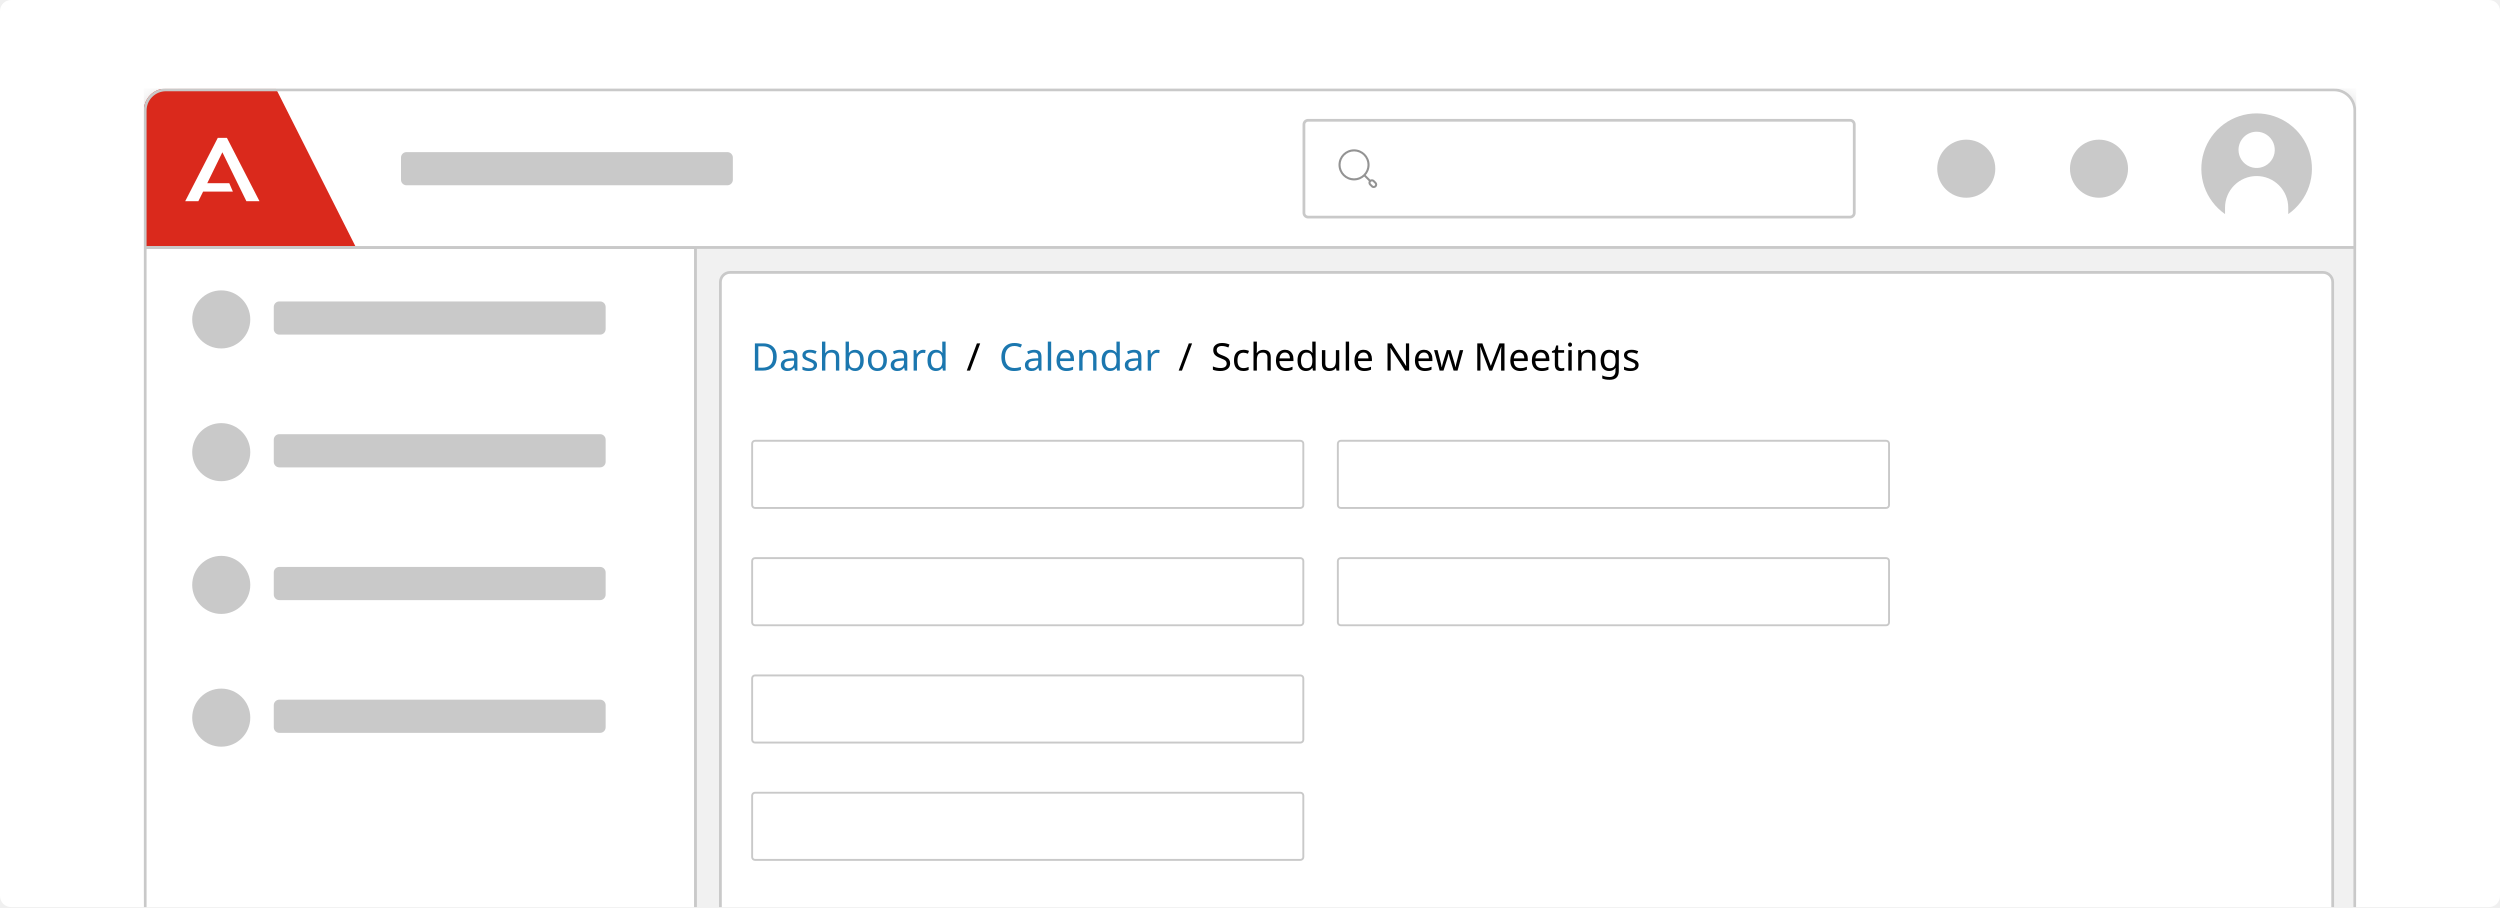
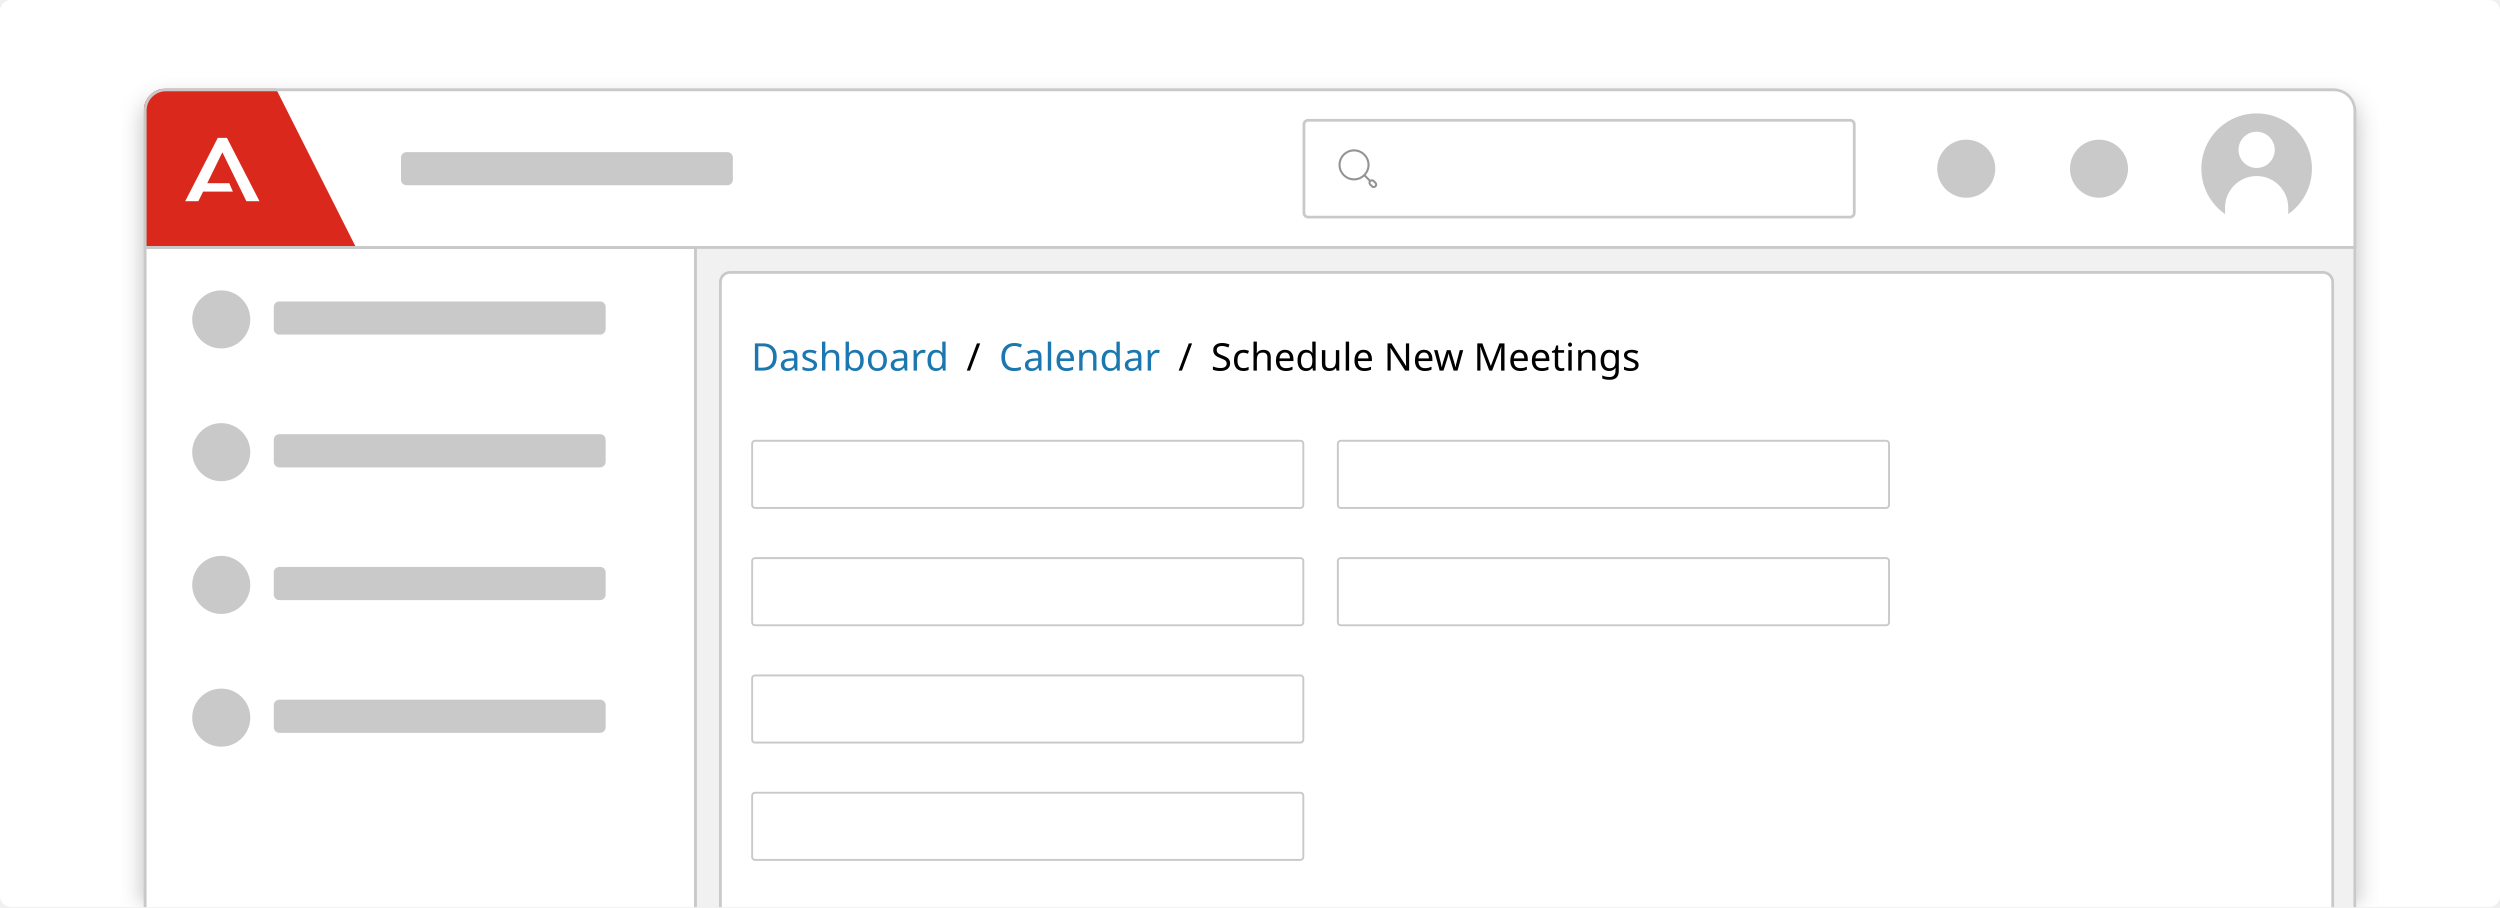
<svg xmlns="http://www.w3.org/2000/svg" width="904" height="328" viewBox="0 0 904 328" fill="none">
  <g clip-path="url(#clip0_8668_366154)">
    <rect width="904" height="328" rx="4" fill="white" />
-     <g clip-path="url(#clip1_8668_366154)" filter="url(#filter0_d_8668_366154)">
-       <g clip-path="url(#clip2_8668_366154)">
+     <g filter="url(#filter0_d_8668_366154)">
+       <g clip-path="url(#clip1_8668_366154)">
        <g filter="url(#filter1_i_8668_366154)">
          <rect width="200" height="516" transform="translate(52 90)" fill="white" />
          <rect width="200" height="48" transform="translate(52 90)" fill="white" />
          <path d="M80 126C74.201 126 69.5 121.299 69.5 115.5C69.5 109.701 74.201 105 80 105C85.799 105 90.5 109.701 90.5 115.5C90.5 121.299 85.799 126 80 126Z" fill="#C9C9C9" />
          <rect x="99" y="109" width="120" height="12" rx="2" fill="#C9C9C9" />
          <rect width="200" height="48" transform="translate(52 138)" fill="white" />
          <path d="M80 174C74.201 174 69.5 169.299 69.5 163.5C69.5 157.701 74.201 153 80 153C85.799 153 90.5 157.701 90.5 163.5C90.5 169.299 85.799 174 80 174Z" fill="#C9C9C9" />
          <rect x="99" y="157" width="120" height="12" rx="2" fill="#C9C9C9" />
          <rect width="200" height="48" transform="translate(52 186)" fill="white" />
          <path d="M80 222C74.201 222 69.5 217.299 69.5 211.5C69.5 205.701 74.201 201 80 201C85.799 201 90.5 205.701 90.5 211.5C90.5 217.299 85.799 222 80 222Z" fill="#C9C9C9" />
          <rect x="99" y="205" width="120" height="12" rx="2" fill="#C9C9C9" />
          <rect width="200" height="48" transform="translate(52 234)" fill="white" />
          <path d="M80 270C74.201 270 69.5 265.299 69.5 259.5C69.5 253.701 74.201 249 80 249C85.799 249 90.5 253.701 90.5 259.5C90.5 265.299 85.799 270 80 270Z" fill="#C9C9C9" />
          <rect x="99" y="253" width="120" height="12" rx="2" fill="#C9C9C9" />
        </g>
        <g filter="url(#filter2_i_8668_366154)">
          <rect width="800" height="58" transform="translate(52 32)" fill="white" />
          <path d="M52 32H99.76L129 90H52V32Z" fill="#DA291C" />
          <line x1="52" y1="89.5" x2="129" y2="89.5" stroke="#C9C9C9" />
          <path d="M74.938 66.254H82.911L84.21 69.28H73.444L71.723 72.764H66.965L78.754 49.845H82.05L93.839 72.764H89.098L80.41 55.062L74.938 66.254Z" fill="white" />
          <rect x="145" y="55" width="120" height="12" rx="2" fill="#C9C9C9" />
          <rect x="471.5" y="43.5" width="199" height="35" rx="1.5" fill="white" />
          <path fill-rule="evenodd" clip-rule="evenodd" d="M489.62 54.749C486.93 54.749 484.749 56.93 484.749 59.62C484.749 62.31 486.93 64.491 489.62 64.491C492.31 64.491 494.491 62.31 494.491 59.62C494.491 56.93 492.31 54.749 489.62 54.749ZM484 59.62C484 56.516 486.516 54 489.62 54C492.724 54 495.24 56.516 495.24 59.62C495.24 62.724 492.724 65.24 489.62 65.24C486.516 65.24 484 62.724 484 59.62Z" fill="#939393" />
          <path fill-rule="evenodd" clip-rule="evenodd" d="M493.302 63.301C493.448 63.155 493.685 63.155 493.831 63.301L495.68 65.15C495.826 65.296 495.826 65.533 495.68 65.68C495.533 65.826 495.296 65.826 495.15 65.68L493.302 63.831C493.155 63.685 493.155 63.448 493.302 63.301Z" fill="#939393" />
          <path fill-rule="evenodd" clip-rule="evenodd" d="M496.449 65.73C496.245 65.526 495.933 65.526 495.73 65.73C495.526 65.933 495.526 66.245 495.73 66.449L496.379 67.098C496.386 67.105 496.392 67.112 496.399 67.119C496.538 67.282 496.882 67.314 497.098 67.098C497.302 66.895 497.302 66.582 497.098 66.379L496.449 65.73ZM495.2 65.2C495.696 64.704 496.483 64.704 496.979 65.2L497.628 65.849C498.124 66.345 498.124 67.132 497.628 67.628C497.148 68.108 496.302 68.143 495.84 67.619L495.2 66.979C494.704 66.483 494.704 65.696 495.2 65.2Z" fill="#939393" />
          <rect x="471.5" y="43.5" width="199" height="35" rx="1.5" stroke="#C9C9C9" />
          <path d="M711 71.5C705.201 71.5 700.5 66.799 700.5 61C700.5 55.201 705.201 50.5 711 50.5C716.799 50.5 721.5 55.201 721.5 61C721.5 66.799 716.799 71.5 711 71.5Z" fill="#C9C9C9" />
          <path d="M759 71.5C753.201 71.5 748.5 66.799 748.5 61C748.5 55.201 753.201 50.5 759 50.5C764.799 50.5 769.5 55.201 769.5 61C769.5 66.799 764.799 71.5 759 71.5Z" fill="#C9C9C9" />
          <circle cx="816" cy="61" r="20" fill="white" />
-           <g clip-path="url(#clip3_8668_366154)">
+           <g clip-path="url(#clip2_8668_366154)">
            <path d="M804.571 77.413V75.085C804.571 72.053 805.776 69.147 807.919 67.003C810.062 64.86 812.969 63.656 816 63.656C819.031 63.656 821.938 64.86 824.081 67.003C826.224 69.147 827.429 72.053 827.429 75.085V77.413C830.923 74.98 833.549 71.495 834.926 67.466C836.303 63.437 836.357 59.073 835.082 55.011C833.807 50.948 831.269 47.399 827.837 44.879C824.405 42.359 820.258 41 816 41C811.742 41 807.595 42.359 804.163 44.879C800.731 47.399 798.193 50.948 796.918 55.011C795.643 59.073 795.697 63.437 797.074 67.466C798.451 71.495 801.077 74.98 804.571 77.413ZM816 47.627C817.297 47.627 818.565 48.012 819.643 48.732C820.721 49.453 821.562 50.477 822.058 51.675C822.554 52.873 822.684 54.192 822.431 55.464C822.178 56.736 821.554 57.904 820.637 58.821C819.72 59.738 818.551 60.363 817.279 60.616C816.007 60.869 814.689 60.739 813.491 60.242C812.293 59.746 811.268 58.906 810.548 57.827C809.827 56.749 809.443 55.481 809.443 54.184C809.447 52.447 810.139 50.781 811.368 49.552C812.596 48.323 814.262 47.631 816 47.627Z" fill="#C9C9C9" />
          </g>
        </g>
        <rect width="600" height="516" transform="translate(252 90)" fill="#F1F1F1" />
        <rect x="260.5" y="98.5" width="583" height="499" rx="3.5" fill="white" />
        <rect x="260.5" y="98.5" width="583" height="499" rx="3.5" stroke="#C9C9C9" />
      </g>
      <rect x="52.5" y="32.5" width="799" height="573" rx="7.5" stroke="#C9C9C9" />
      <path d="M280.863 128.995C280.863 130.661 280.408 131.917 279.496 132.764C278.594 133.602 277.333 134.021 275.713 134.021H272.966V124.163H276.003C276.988 124.163 277.844 124.347 278.571 124.715C279.308 125.083 279.874 125.626 280.269 126.344C280.665 127.062 280.863 127.946 280.863 128.995ZM279.551 129.036C279.551 127.72 279.225 126.758 278.571 126.151C277.927 125.534 277.011 125.226 275.824 125.226H274.208V132.957H275.548C278.217 132.957 279.551 131.65 279.551 129.036ZM285.688 126.496C286.59 126.496 287.257 126.694 287.69 127.09C288.123 127.485 288.339 128.116 288.339 128.981V134.021H287.455L287.221 132.971H287.165C286.843 133.376 286.503 133.675 286.144 133.869C285.785 134.062 285.297 134.159 284.68 134.159C284.008 134.159 283.451 133.984 283.01 133.634C282.568 133.275 282.347 132.718 282.347 131.963C282.347 131.227 282.637 130.661 283.217 130.265C283.797 129.86 284.689 129.639 285.895 129.602L287.152 129.561V129.119C287.152 128.502 287.018 128.074 286.751 127.835C286.484 127.596 286.107 127.476 285.619 127.476C285.233 127.476 284.864 127.536 284.515 127.656C284.165 127.766 283.838 127.895 283.534 128.042L283.162 127.131C283.484 126.956 283.866 126.809 284.307 126.689C284.749 126.56 285.209 126.496 285.688 126.496ZM287.138 130.403L286.047 130.445C285.127 130.481 284.487 130.629 284.128 130.886C283.778 131.144 283.603 131.508 283.603 131.977C283.603 132.391 283.728 132.695 283.976 132.888C284.234 133.082 284.561 133.178 284.956 133.178C285.573 133.178 286.089 133.008 286.503 132.667C286.926 132.318 287.138 131.784 287.138 131.066V130.403ZM295.443 131.977C295.443 132.695 295.176 133.238 294.642 133.606C294.109 133.974 293.391 134.159 292.489 134.159C291.973 134.159 291.527 134.117 291.149 134.034C290.781 133.951 290.454 133.836 290.169 133.689V132.585C290.464 132.732 290.818 132.87 291.232 132.999C291.656 133.118 292.084 133.178 292.516 133.178C293.133 133.178 293.579 133.082 293.855 132.888C294.132 132.686 294.27 132.419 294.27 132.088C294.27 131.903 294.219 131.738 294.118 131.591C294.016 131.443 293.832 131.296 293.565 131.149C293.308 131.001 292.935 130.836 292.447 130.652C291.968 130.468 291.559 130.284 291.218 130.099C290.878 129.915 290.615 129.694 290.431 129.437C290.247 129.179 290.155 128.848 290.155 128.443C290.155 127.817 290.408 127.333 290.915 126.993C291.43 126.652 292.102 126.482 292.93 126.482C293.381 126.482 293.8 126.528 294.187 126.62C294.583 126.712 294.951 126.832 295.291 126.979L294.877 127.946C294.564 127.817 294.237 127.706 293.897 127.614C293.556 127.522 293.206 127.476 292.848 127.476C292.35 127.476 291.968 127.559 291.702 127.725C291.444 127.881 291.315 128.097 291.315 128.374C291.315 128.585 291.375 128.76 291.494 128.898C291.614 129.036 291.812 129.174 292.088 129.312C292.373 129.451 292.751 129.607 293.22 129.782C293.69 129.957 294.09 130.136 294.421 130.32C294.753 130.504 295.006 130.73 295.181 130.997C295.356 131.255 295.443 131.581 295.443 131.977ZM298.446 123.527V126.606C298.446 126.975 298.423 127.32 298.377 127.642H298.46C298.699 127.264 299.022 126.979 299.427 126.786C299.841 126.593 300.287 126.496 300.766 126.496C301.659 126.496 302.331 126.712 302.782 127.145C303.242 127.568 303.472 128.254 303.472 129.202V134.021H302.271V129.285C302.271 128.097 301.719 127.504 300.614 127.504C299.786 127.504 299.215 127.738 298.902 128.208C298.598 128.668 298.446 129.331 298.446 130.196V134.021H297.231V123.527H298.446ZM306.981 123.527V126.082C306.981 126.395 306.972 126.689 306.954 126.965C306.944 127.232 306.93 127.444 306.912 127.6H306.981C307.193 127.287 307.483 127.025 307.851 126.813C308.219 126.602 308.693 126.496 309.273 126.496C310.193 126.496 310.93 126.818 311.482 127.462C312.044 128.097 312.324 129.05 312.324 130.32C312.324 131.591 312.044 132.548 311.482 133.192C310.921 133.836 310.184 134.159 309.273 134.159C308.693 134.159 308.219 134.053 307.851 133.841C307.483 133.629 307.193 133.376 306.981 133.082H306.884L306.636 134.021H305.766V123.527H306.981ZM309.066 127.504C308.274 127.504 307.727 127.729 307.423 128.18C307.128 128.631 306.981 129.331 306.981 130.279V130.334C306.981 131.245 307.128 131.945 307.423 132.433C307.727 132.911 308.284 133.151 309.094 133.151C309.756 133.151 310.249 132.907 310.571 132.419C310.902 131.931 311.068 131.227 311.068 130.307C311.068 128.438 310.401 127.504 309.066 127.504ZM320.694 130.307C320.694 131.531 320.381 132.479 319.756 133.151C319.139 133.823 318.301 134.159 317.243 134.159C316.589 134.159 316.005 134.011 315.489 133.717C314.983 133.413 314.583 132.976 314.288 132.405C313.994 131.825 313.846 131.126 313.846 130.307C313.846 129.082 314.15 128.139 314.758 127.476C315.374 126.813 316.216 126.482 317.284 126.482C317.947 126.482 318.536 126.634 319.051 126.938C319.567 127.232 319.967 127.665 320.253 128.236C320.547 128.797 320.694 129.487 320.694 130.307ZM315.103 130.307C315.103 131.181 315.273 131.876 315.614 132.391C315.963 132.898 316.516 133.151 317.27 133.151C318.016 133.151 318.564 132.898 318.913 132.391C319.263 131.876 319.438 131.181 319.438 130.307C319.438 129.432 319.263 128.746 318.913 128.249C318.564 127.752 318.011 127.504 317.257 127.504C316.502 127.504 315.954 127.752 315.614 128.249C315.273 128.746 315.103 129.432 315.103 130.307ZM325.423 126.496C326.325 126.496 326.992 126.694 327.425 127.09C327.857 127.485 328.074 128.116 328.074 128.981V134.021H327.19L326.955 132.971H326.9C326.578 133.376 326.237 133.675 325.878 133.869C325.519 134.062 325.032 134.159 324.415 134.159C323.743 134.159 323.186 133.984 322.744 133.634C322.302 133.275 322.082 132.718 322.082 131.963C322.082 131.227 322.371 130.661 322.951 130.265C323.531 129.86 324.424 129.639 325.63 129.602L326.886 129.561V129.119C326.886 128.502 326.753 128.074 326.486 127.835C326.219 127.596 325.842 127.476 325.354 127.476C324.967 127.476 324.599 127.536 324.249 127.656C323.899 127.766 323.573 127.895 323.269 128.042L322.896 127.131C323.218 126.956 323.6 126.809 324.042 126.689C324.484 126.56 324.944 126.496 325.423 126.496ZM326.872 130.403L325.782 130.445C324.861 130.481 324.222 130.629 323.863 130.886C323.513 131.144 323.338 131.508 323.338 131.977C323.338 132.391 323.462 132.695 323.711 132.888C323.968 133.082 324.295 133.178 324.691 133.178C325.308 133.178 325.823 133.008 326.237 132.667C326.661 132.318 326.872 131.784 326.872 131.066V130.403ZM333.811 126.482C333.949 126.482 334.096 126.491 334.253 126.51C334.409 126.519 334.552 126.537 334.681 126.565L334.529 127.683C334.409 127.656 334.276 127.633 334.128 127.614C333.981 127.596 333.848 127.587 333.728 127.587C333.351 127.587 332.996 127.692 332.665 127.904C332.334 128.107 332.067 128.397 331.864 128.774C331.671 129.142 331.574 129.575 331.574 130.072V134.021H330.359V126.62H331.353L331.491 127.973H331.547C331.777 127.568 332.08 127.218 332.458 126.924C332.844 126.629 333.295 126.482 333.811 126.482ZM338.416 134.159C337.496 134.159 336.759 133.841 336.207 133.206C335.655 132.562 335.379 131.604 335.379 130.334C335.379 129.064 335.655 128.107 336.207 127.462C336.769 126.809 337.51 126.482 338.43 126.482C339.001 126.482 339.466 126.588 339.824 126.8C340.193 127.011 340.492 127.269 340.722 127.573H340.805C340.786 127.453 340.768 127.278 340.75 127.048C340.731 126.809 340.722 126.62 340.722 126.482V123.527H341.937V134.021H340.957L340.777 133.026H340.722C340.501 133.339 340.206 133.606 339.838 133.827C339.47 134.048 338.996 134.159 338.416 134.159ZM338.609 133.151C339.392 133.151 339.94 132.939 340.252 132.516C340.575 132.083 340.736 131.434 340.736 130.569V130.348C340.736 129.427 340.584 128.723 340.28 128.236C339.976 127.738 339.415 127.49 338.596 127.49C337.942 127.49 337.45 127.752 337.118 128.277C336.796 128.792 336.635 129.487 336.635 130.362C336.635 131.245 336.796 131.931 337.118 132.419C337.45 132.907 337.947 133.151 338.609 133.151Z" fill="#1B77AF" />
      <path d="M354.438 124.163L350.765 134.021H349.578L353.251 124.163H354.438Z" fill="black" />
      <path d="M366.817 125.115C365.759 125.115 364.926 125.47 364.318 126.178C363.711 126.887 363.407 127.858 363.407 129.092C363.407 130.316 363.688 131.287 364.249 132.005C364.82 132.713 365.671 133.068 366.803 133.068C367.227 133.068 367.632 133.031 368.018 132.957C368.405 132.884 368.787 132.792 369.164 132.681V133.758C368.796 133.896 368.414 133.997 368.018 134.062C367.632 134.126 367.167 134.159 366.624 134.159C365.62 134.159 364.783 133.951 364.111 133.537C363.439 133.123 362.933 132.534 362.592 131.77C362.261 131.006 362.095 130.109 362.095 129.078C362.095 128.084 362.275 127.209 362.634 126.454C363.002 125.69 363.54 125.097 364.249 124.673C364.958 124.241 365.818 124.024 366.831 124.024C367.871 124.024 368.778 124.218 369.551 124.604L369.054 125.654C368.75 125.516 368.409 125.391 368.032 125.281C367.664 125.17 367.259 125.115 366.817 125.115ZM373.953 126.496C374.855 126.496 375.522 126.694 375.955 127.09C376.387 127.485 376.604 128.116 376.604 128.981V134.021H375.72L375.485 132.971H375.43C375.108 133.376 374.767 133.675 374.408 133.869C374.049 134.062 373.562 134.159 372.945 134.159C372.273 134.159 371.716 133.984 371.274 133.634C370.832 133.275 370.612 132.718 370.612 131.963C370.612 131.227 370.902 130.661 371.481 130.265C372.061 129.86 372.954 129.639 374.16 129.602L375.416 129.561V129.119C375.416 128.502 375.283 128.074 375.016 127.835C374.749 127.596 374.372 127.476 373.884 127.476C373.497 127.476 373.129 127.536 372.779 127.656C372.429 127.766 372.103 127.895 371.799 128.042L371.426 127.131C371.748 126.956 372.13 126.809 372.572 126.689C373.014 126.56 373.474 126.496 373.953 126.496ZM375.402 130.403L374.312 130.445C373.391 130.481 372.752 130.629 372.393 130.886C372.043 131.144 371.868 131.508 371.868 131.977C371.868 132.391 371.992 132.695 372.241 132.888C372.498 133.082 372.825 133.178 373.221 133.178C373.838 133.178 374.353 133.008 374.767 132.667C375.191 132.318 375.402 131.784 375.402 131.066V130.403ZM380.104 134.021H378.889V123.527H380.104V134.021ZM385.307 126.482C385.933 126.482 386.476 126.62 386.936 126.896C387.396 127.172 387.746 127.564 387.985 128.07C388.234 128.567 388.358 129.151 388.358 129.823V130.555H383.291C383.309 131.393 383.521 132.032 383.926 132.474C384.34 132.907 384.916 133.123 385.652 133.123C386.121 133.123 386.536 133.082 386.895 132.999C387.263 132.907 387.64 132.778 388.027 132.612V133.675C387.649 133.841 387.277 133.961 386.908 134.034C386.54 134.117 386.103 134.159 385.597 134.159C384.888 134.159 384.267 134.016 383.733 133.731C383.199 133.445 382.78 133.022 382.476 132.46C382.182 131.899 382.035 131.204 382.035 130.376C382.035 129.566 382.168 128.871 382.435 128.291C382.711 127.711 383.093 127.264 383.581 126.951C384.078 126.639 384.653 126.482 385.307 126.482ZM385.293 127.476C384.713 127.476 384.253 127.665 383.912 128.042C383.581 128.41 383.383 128.926 383.319 129.589H387.088C387.079 128.963 386.931 128.456 386.646 128.07C386.361 127.674 385.91 127.476 385.293 127.476ZM393.804 126.482C394.688 126.482 395.355 126.698 395.806 127.131C396.257 127.564 396.483 128.254 396.483 129.202V134.021H395.282V129.285C395.282 128.097 394.729 127.504 393.625 127.504C392.806 127.504 392.239 127.734 391.926 128.194C391.614 128.654 391.457 129.317 391.457 130.182V134.021H390.242V126.62H391.222L391.402 127.628H391.471C391.71 127.241 392.042 126.956 392.465 126.772C392.888 126.579 393.335 126.482 393.804 126.482ZM401.4 134.159C400.48 134.159 399.743 133.841 399.191 133.206C398.639 132.562 398.363 131.604 398.363 130.334C398.363 129.064 398.639 128.107 399.191 127.462C399.753 126.809 400.493 126.482 401.414 126.482C401.985 126.482 402.449 126.588 402.808 126.8C403.177 127.011 403.476 127.269 403.706 127.573H403.789C403.77 127.453 403.752 127.278 403.733 127.048C403.715 126.809 403.706 126.62 403.706 126.482V123.527H404.921V134.021H403.941L403.761 133.026H403.706C403.485 133.339 403.19 133.606 402.822 133.827C402.454 134.048 401.98 134.159 401.4 134.159ZM401.593 133.151C402.376 133.151 402.923 132.939 403.236 132.516C403.559 132.083 403.72 131.434 403.72 130.569V130.348C403.72 129.427 403.568 128.723 403.264 128.236C402.96 127.738 402.399 127.49 401.58 127.49C400.926 127.49 400.434 127.752 400.102 128.277C399.78 128.792 399.619 129.487 399.619 130.362C399.619 131.245 399.78 131.931 400.102 132.419C400.434 132.907 400.931 133.151 401.593 133.151ZM410.074 126.496C410.976 126.496 411.643 126.694 412.076 127.09C412.509 127.485 412.725 128.116 412.725 128.981V134.021H411.841L411.606 132.971H411.551C411.229 133.376 410.889 133.675 410.53 133.869C410.171 134.062 409.683 134.159 409.066 134.159C408.394 134.159 407.837 133.984 407.395 133.634C406.954 133.275 406.733 132.718 406.733 131.963C406.733 131.227 407.023 130.661 407.603 130.265C408.182 129.86 409.075 129.639 410.281 129.602L411.537 129.561V129.119C411.537 128.502 411.404 128.074 411.137 127.835C410.87 127.596 410.493 127.476 410.005 127.476C409.618 127.476 409.25 127.536 408.9 127.656C408.551 127.766 408.224 127.895 407.92 128.042L407.547 127.131C407.869 126.956 408.251 126.809 408.693 126.689C409.135 126.56 409.595 126.496 410.074 126.496ZM411.524 130.403L410.433 130.445C409.512 130.481 408.873 130.629 408.514 130.886C408.164 131.144 407.989 131.508 407.989 131.977C407.989 132.391 408.113 132.695 408.362 132.888C408.62 133.082 408.946 133.178 409.342 133.178C409.959 133.178 410.474 133.008 410.889 132.667C411.312 132.318 411.524 131.784 411.524 131.066V130.403ZM418.462 126.482C418.6 126.482 418.747 126.491 418.904 126.51C419.06 126.519 419.203 126.537 419.332 126.565L419.18 127.683C419.06 127.656 418.927 127.633 418.78 127.614C418.632 127.596 418.499 127.587 418.379 127.587C418.002 127.587 417.648 127.692 417.316 127.904C416.985 128.107 416.718 128.397 416.515 128.774C416.322 129.142 416.225 129.575 416.225 130.072V134.021H415.01V126.62H416.005L416.143 127.973H416.198C416.428 127.568 416.732 127.218 417.109 126.924C417.496 126.629 417.947 126.482 418.462 126.482Z" fill="#1B77AF" />
      <path d="M431.064 124.163L427.392 134.021H426.204L429.877 124.163H431.064Z" fill="black" />
      <path d="M444.811 131.383C444.811 132.258 444.493 132.939 443.858 133.427C443.223 133.915 442.367 134.159 441.29 134.159C440.738 134.159 440.227 134.117 439.758 134.034C439.288 133.951 438.897 133.836 438.584 133.689V132.502C438.915 132.649 439.325 132.783 439.813 132.902C440.31 133.022 440.821 133.082 441.345 133.082C442.073 133.082 442.625 132.939 443.002 132.654C443.38 132.368 443.568 131.982 443.568 131.494C443.568 131.172 443.499 130.9 443.361 130.679C443.223 130.458 442.984 130.256 442.643 130.072C442.303 129.888 441.838 129.685 441.249 129.464C440.402 129.161 439.767 128.788 439.343 128.346C438.92 127.904 438.708 127.301 438.708 126.537C438.708 126.022 438.842 125.575 439.109 125.198C439.376 124.821 439.744 124.531 440.213 124.328C440.683 124.126 441.23 124.024 441.856 124.024C442.39 124.024 442.882 124.075 443.334 124.176C443.785 124.278 444.199 124.411 444.576 124.577L444.19 125.64C443.849 125.493 443.476 125.368 443.071 125.267C442.666 125.166 442.252 125.115 441.829 125.115C441.212 125.115 440.747 125.249 440.434 125.516C440.121 125.773 439.965 126.118 439.965 126.551C439.965 126.882 440.034 127.159 440.172 127.38C440.31 127.6 440.535 127.803 440.848 127.987C441.161 128.162 441.585 128.346 442.119 128.539C442.698 128.751 443.186 128.981 443.582 129.23C443.987 129.469 444.291 129.759 444.493 130.099C444.705 130.44 444.811 130.868 444.811 131.383ZM449.599 134.159C448.937 134.159 448.352 134.025 447.846 133.758C447.34 133.491 446.939 133.077 446.645 132.516C446.359 131.954 446.217 131.236 446.217 130.362C446.217 129.451 446.364 128.71 446.659 128.139C446.962 127.568 447.376 127.149 447.901 126.882C448.426 126.616 449.019 126.482 449.682 126.482C450.05 126.482 450.409 126.523 450.759 126.606C451.118 126.68 451.408 126.772 451.629 126.882L451.256 127.89C451.035 127.808 450.778 127.729 450.483 127.656C450.188 127.582 449.912 127.545 449.655 127.545C448.2 127.545 447.473 128.479 447.473 130.348C447.473 131.241 447.648 131.926 447.998 132.405C448.357 132.875 448.886 133.109 449.586 133.109C449.981 133.109 450.336 133.068 450.649 132.985C450.962 132.902 451.247 132.801 451.505 132.681V133.758C451.256 133.887 450.98 133.984 450.676 134.048C450.382 134.122 450.023 134.159 449.599 134.159ZM454.48 123.527V126.606C454.48 126.975 454.457 127.32 454.411 127.642H454.493C454.733 127.264 455.055 126.979 455.46 126.786C455.874 126.593 456.32 126.496 456.799 126.496C457.692 126.496 458.364 126.712 458.815 127.145C459.275 127.568 459.505 128.254 459.505 129.202V134.021H458.304V129.285C458.304 128.097 457.752 127.504 456.647 127.504C455.819 127.504 455.248 127.738 454.935 128.208C454.631 128.668 454.48 129.331 454.48 130.196V134.021H453.265V123.527H454.48ZM464.657 126.482C465.283 126.482 465.826 126.62 466.287 126.896C466.747 127.172 467.097 127.564 467.336 128.07C467.584 128.567 467.709 129.151 467.709 129.823V130.555H462.642C462.66 131.393 462.872 132.032 463.277 132.474C463.691 132.907 464.266 133.123 465.003 133.123C465.472 133.123 465.886 133.082 466.245 132.999C466.613 132.907 466.991 132.778 467.377 132.612V133.675C467 133.841 466.627 133.961 466.259 134.034C465.891 134.117 465.454 134.159 464.947 134.159C464.239 134.159 463.617 134.016 463.083 133.731C462.55 133.445 462.131 133.022 461.827 132.46C461.532 131.899 461.385 131.204 461.385 130.376C461.385 129.566 461.519 128.871 461.786 128.291C462.062 127.711 462.444 127.264 462.932 126.951C463.429 126.639 464.004 126.482 464.657 126.482ZM464.644 127.476C464.064 127.476 463.603 127.665 463.263 128.042C462.932 128.41 462.734 128.926 462.669 129.589H466.438C466.429 128.963 466.282 128.456 465.997 128.07C465.711 127.674 465.26 127.476 464.644 127.476ZM472.216 134.159C471.295 134.159 470.559 133.841 470.007 133.206C469.455 132.562 469.178 131.604 469.178 130.334C469.178 129.064 469.455 128.107 470.007 127.462C470.568 126.809 471.309 126.482 472.23 126.482C472.8 126.482 473.265 126.588 473.624 126.8C473.992 127.011 474.291 127.269 474.522 127.573H474.604C474.586 127.453 474.568 127.278 474.549 127.048C474.531 126.809 474.522 126.62 474.522 126.482V123.527H475.737V134.021H474.756L474.577 133.026H474.522C474.301 133.339 474.006 133.606 473.638 133.827C473.27 134.048 472.796 134.159 472.216 134.159ZM472.409 133.151C473.192 133.151 473.739 132.939 474.052 132.516C474.374 132.083 474.535 131.434 474.535 130.569V130.348C474.535 129.427 474.384 128.723 474.08 128.236C473.776 127.738 473.215 127.49 472.395 127.49C471.742 127.49 471.249 127.752 470.918 128.277C470.596 128.792 470.435 129.487 470.435 130.362C470.435 131.245 470.596 131.931 470.918 132.419C471.249 132.907 471.746 133.151 472.409 133.151ZM484.272 126.62V134.021H483.278L483.099 133.04H483.044C482.804 133.427 482.473 133.712 482.049 133.896C481.626 134.071 481.175 134.159 480.696 134.159C479.804 134.159 479.132 133.947 478.681 133.523C478.23 133.091 478.004 132.405 478.004 131.466V126.62H479.233V131.383C479.233 132.562 479.781 133.151 480.876 133.151C481.695 133.151 482.261 132.921 482.574 132.46C482.896 132 483.057 131.337 483.057 130.472V126.62H484.272ZM487.837 134.021H486.622V123.527H487.837V134.021ZM493.039 126.482C493.665 126.482 494.208 126.62 494.668 126.896C495.129 127.172 495.478 127.564 495.718 128.07C495.966 128.567 496.091 129.151 496.091 129.823V130.555H491.023C491.042 131.393 491.254 132.032 491.659 132.474C492.073 132.907 492.648 133.123 493.384 133.123C493.854 133.123 494.268 133.082 494.627 132.999C494.995 132.907 495.373 132.778 495.759 132.612V133.675C495.382 133.841 495.009 133.961 494.641 134.034C494.273 134.117 493.835 134.159 493.329 134.159C492.62 134.159 491.999 134.016 491.465 133.731C490.931 133.445 490.513 133.022 490.209 132.46C489.914 131.899 489.767 131.204 489.767 130.376C489.767 129.566 489.901 128.871 490.167 128.291C490.444 127.711 490.826 127.264 491.313 126.951C491.81 126.639 492.386 126.482 493.039 126.482ZM493.025 127.476C492.446 127.476 491.985 127.665 491.645 128.042C491.313 128.41 491.116 128.926 491.051 129.589H494.82C494.811 128.963 494.664 128.456 494.378 128.07C494.093 127.674 493.642 127.476 493.025 127.476ZM509.541 134.021H508.092L502.817 125.833H502.762C502.781 126.155 502.804 126.556 502.831 127.034C502.859 127.513 502.873 128.005 502.873 128.512V134.021H501.727V124.163H503.163L508.423 132.322H508.478C508.469 132.175 508.455 131.954 508.437 131.66C508.427 131.365 508.414 131.047 508.395 130.707C508.386 130.357 508.381 130.03 508.381 129.727V124.163H509.541V134.021ZM514.909 126.482C515.535 126.482 516.078 126.62 516.538 126.896C516.998 127.172 517.348 127.564 517.587 128.07C517.836 128.567 517.96 129.151 517.96 129.823V130.555H512.893C512.911 131.393 513.123 132.032 513.528 132.474C513.942 132.907 514.518 133.123 515.254 133.123C515.723 133.123 516.138 133.082 516.497 132.999C516.865 132.907 517.242 132.778 517.629 132.612V133.675C517.251 133.841 516.879 133.961 516.51 134.034C516.142 134.117 515.705 134.159 515.199 134.159C514.49 134.159 513.869 134.016 513.335 133.731C512.801 133.445 512.382 133.022 512.078 132.46C511.784 131.899 511.637 131.204 511.637 130.376C511.637 129.566 511.77 128.871 512.037 128.291C512.313 127.711 512.695 127.264 513.183 126.951C513.68 126.639 514.255 126.482 514.909 126.482ZM514.895 127.476C514.315 127.476 513.855 127.665 513.514 128.042C513.183 128.41 512.985 128.926 512.921 129.589H516.69C516.681 128.963 516.533 128.456 516.248 128.07C515.963 127.674 515.512 127.476 514.895 127.476ZM525.622 134.007L524.351 129.837C524.232 129.46 524.126 129.092 524.034 128.733C523.942 128.374 523.877 128.088 523.841 127.877H523.785C523.749 128.088 523.689 128.374 523.606 128.733C523.523 129.092 523.417 129.464 523.288 129.851L521.963 134.007H520.582L518.553 126.606H519.809L520.831 130.555C520.932 130.951 521.029 131.351 521.121 131.756C521.213 132.161 521.277 132.497 521.314 132.764H521.369C521.397 132.608 521.438 132.414 521.493 132.184C521.549 131.954 521.609 131.715 521.673 131.466C521.737 131.209 521.802 130.978 521.866 130.776L523.178 126.606H524.503L525.774 130.776C525.866 131.098 525.962 131.443 526.063 131.811C526.165 132.18 526.234 132.493 526.271 132.75H526.326C526.353 132.52 526.413 132.203 526.505 131.798C526.607 131.393 526.712 130.978 526.823 130.555L527.858 126.606H529.101L527.044 134.007H525.622ZM538.529 134.021L535.285 125.378H535.23C535.257 125.663 535.28 126.049 535.299 126.537C535.317 127.016 535.326 127.518 535.326 128.042V134.021H534.18V124.163H536.017L539.054 132.239H539.109L542.202 124.163H544.025V134.021H542.796V127.959C542.796 127.481 542.805 127.007 542.823 126.537C542.851 126.068 542.874 125.686 542.892 125.391H542.837L539.551 134.021H538.529ZM549.398 126.482C550.024 126.482 550.567 126.62 551.028 126.896C551.488 127.172 551.838 127.564 552.077 128.07C552.325 128.567 552.45 129.151 552.45 129.823V130.555H547.383C547.401 131.393 547.613 132.032 548.018 132.474C548.432 132.907 549.007 133.123 549.744 133.123C550.213 133.123 550.627 133.082 550.986 132.999C551.354 132.907 551.732 132.778 552.118 132.612V133.675C551.741 133.841 551.368 133.961 551 134.034C550.632 134.117 550.195 134.159 549.688 134.159C548.98 134.159 548.358 134.016 547.825 133.731C547.291 133.445 546.872 133.022 546.568 132.46C546.274 131.899 546.126 131.204 546.126 130.376C546.126 129.566 546.26 128.871 546.527 128.291C546.803 127.711 547.185 127.264 547.673 126.951C548.17 126.639 548.745 126.482 549.398 126.482ZM549.385 127.476C548.805 127.476 548.345 127.665 548.004 128.042C547.673 128.41 547.475 128.926 547.41 129.589H551.18C551.17 128.963 551.023 128.456 550.738 128.07C550.452 127.674 550.001 127.476 549.385 127.476ZM557.192 126.482C557.818 126.482 558.361 126.62 558.821 126.896C559.281 127.172 559.631 127.564 559.87 128.07C560.119 128.567 560.243 129.151 560.243 129.823V130.555H555.176C555.194 131.393 555.406 132.032 555.811 132.474C556.225 132.907 556.8 133.123 557.537 133.123C558.006 133.123 558.42 133.082 558.779 132.999C559.148 132.907 559.525 132.778 559.912 132.612V133.675C559.534 133.841 559.161 133.961 558.793 134.034C558.425 134.117 557.988 134.159 557.482 134.159C556.773 134.159 556.152 134.016 555.618 133.731C555.084 133.445 554.665 133.022 554.361 132.46C554.067 131.899 553.919 131.204 553.919 130.376C553.919 129.566 554.053 128.871 554.32 128.291C554.596 127.711 554.978 127.264 555.466 126.951C555.963 126.639 556.538 126.482 557.192 126.482ZM557.178 127.476C556.598 127.476 556.138 127.665 555.797 128.042C555.466 128.41 555.268 128.926 555.204 129.589H558.973C558.964 128.963 558.816 128.456 558.531 128.07C558.246 127.674 557.795 127.476 557.178 127.476ZM564.598 133.164C564.782 133.164 564.971 133.151 565.164 133.123C565.358 133.095 565.514 133.059 565.634 133.013V133.938C565.505 134.002 565.321 134.053 565.082 134.09C564.842 134.136 564.612 134.159 564.391 134.159C564.005 134.159 563.646 134.094 563.314 133.965C562.992 133.827 562.73 133.593 562.527 133.261C562.325 132.93 562.224 132.465 562.224 131.867V127.559H561.174V126.979L562.237 126.496L562.721 124.922H563.439V126.62H565.579V127.559H563.439V131.839C563.439 132.29 563.544 132.626 563.756 132.847C563.977 133.059 564.258 133.164 564.598 133.164ZM567.737 123.845C567.921 123.845 568.082 123.909 568.22 124.038C568.367 124.158 568.441 124.351 568.441 124.618C568.441 124.885 568.367 125.083 568.22 125.212C568.082 125.332 567.921 125.391 567.737 125.391C567.534 125.391 567.364 125.332 567.226 125.212C567.088 125.083 567.019 124.885 567.019 124.618C567.019 124.351 567.088 124.158 567.226 124.038C567.364 123.909 567.534 123.845 567.737 123.845ZM568.331 126.62V134.021H567.116V126.62H568.331ZM574.237 126.482C575.121 126.482 575.788 126.698 576.239 127.131C576.69 127.564 576.916 128.254 576.916 129.202V134.021H575.715V129.285C575.715 128.097 575.162 127.504 574.058 127.504C573.239 127.504 572.673 127.734 572.36 128.194C572.047 128.654 571.89 129.317 571.89 130.182V134.021H570.675V126.62H571.655L571.835 127.628H571.904C572.143 127.241 572.475 126.956 572.898 126.772C573.321 126.579 573.768 126.482 574.237 126.482ZM581.833 126.482C582.321 126.482 582.758 126.574 583.145 126.758C583.541 126.942 583.877 127.223 584.153 127.6H584.222L584.387 126.62H585.354V134.145C585.354 135.203 585.082 135.999 584.539 136.533C584.005 137.067 583.172 137.334 582.04 137.334C580.954 137.334 580.066 137.178 579.376 136.865V135.746C580.103 136.133 581.014 136.326 582.109 136.326C582.744 136.326 583.242 136.138 583.6 135.76C583.969 135.392 584.153 134.886 584.153 134.241V133.951C584.153 133.841 584.157 133.685 584.167 133.482C584.176 133.27 584.185 133.123 584.194 133.04H584.139C583.642 133.786 582.878 134.159 581.847 134.159C580.89 134.159 580.14 133.823 579.597 133.151C579.063 132.479 578.796 131.54 578.796 130.334C578.796 129.156 579.063 128.222 579.597 127.531C580.14 126.832 580.885 126.482 581.833 126.482ZM581.999 127.504C581.382 127.504 580.904 127.752 580.563 128.249C580.222 128.737 580.052 129.437 580.052 130.348C580.052 131.259 580.218 131.959 580.549 132.447C580.881 132.925 581.373 133.164 582.027 133.164C582.772 133.164 583.315 132.967 583.656 132.571C583.996 132.166 584.167 131.517 584.167 130.624V130.334C584.167 129.331 583.992 128.608 583.642 128.166C583.292 127.725 582.744 127.504 581.999 127.504ZM592.523 131.977C592.523 132.695 592.256 133.238 591.722 133.606C591.188 133.974 590.47 134.159 589.568 134.159C589.053 134.159 588.606 134.117 588.229 134.034C587.861 133.951 587.534 133.836 587.249 133.689V132.585C587.543 132.732 587.898 132.87 588.312 132.999C588.735 133.118 589.163 133.178 589.596 133.178C590.213 133.178 590.659 133.082 590.935 132.888C591.211 132.686 591.349 132.419 591.349 132.088C591.349 131.903 591.299 131.738 591.197 131.591C591.096 131.443 590.912 131.296 590.645 131.149C590.387 131.001 590.015 130.836 589.527 130.652C589.048 130.468 588.639 130.284 588.298 130.099C587.957 129.915 587.695 129.694 587.511 129.437C587.327 129.179 587.235 128.848 587.235 128.443C587.235 127.817 587.488 127.333 587.994 126.993C588.51 126.652 589.182 126.482 590.01 126.482C590.461 126.482 590.88 126.528 591.266 126.62C591.662 126.712 592.03 126.832 592.371 126.979L591.957 127.946C591.644 127.817 591.317 127.706 590.976 127.614C590.636 127.522 590.286 127.476 589.927 127.476C589.43 127.476 589.048 127.559 588.781 127.725C588.523 127.881 588.395 128.097 588.395 128.374C588.395 128.585 588.454 128.76 588.574 128.898C588.694 129.036 588.892 129.174 589.168 129.312C589.453 129.451 589.831 129.607 590.3 129.782C590.769 129.957 591.17 130.136 591.501 130.32C591.832 130.504 592.086 130.73 592.26 130.997C592.435 131.255 592.523 131.581 592.523 131.977Z" fill="black" />
      <rect x="271.973" y="159.387" width="199.306" height="24.288" rx="1.041" fill="white" />
      <rect x="271.973" y="159.387" width="199.306" height="24.288" rx="1.041" stroke="#C9C9C9" stroke-width="0.694" />
      <rect x="483.77" y="159.387" width="199.306" height="24.288" rx="1.041" fill="white" />
      <rect x="483.77" y="159.387" width="199.306" height="24.288" rx="1.041" stroke="#C9C9C9" stroke-width="0.694" />
      <rect x="271.973" y="201.809" width="199.306" height="24.288" rx="1.041" fill="white" />
      <rect x="271.973" y="201.809" width="199.306" height="24.288" rx="1.041" stroke="#C9C9C9" stroke-width="0.694" />
      <rect x="483.77" y="201.809" width="199.306" height="24.288" rx="1.041" fill="white" />
      <rect x="483.77" y="201.809" width="199.306" height="24.288" rx="1.041" stroke="#C9C9C9" stroke-width="0.694" />
      <rect x="271.973" y="244.231" width="199.306" height="24.288" rx="1.041" fill="white" />
      <rect x="271.973" y="244.231" width="199.306" height="24.288" rx="1.041" stroke="#C9C9C9" stroke-width="0.694" />
      <rect x="271.973" y="286.653" width="199.306" height="24.288" rx="1.041" fill="white" />
      <rect x="271.973" y="286.653" width="199.306" height="24.288" rx="1.041" stroke="#C9C9C9" stroke-width="0.694" />
    </g>
  </g>
  <defs>
-     <filter id="filter0_d_8668_366154" x="44" y="28" width="816" height="312" filterUnits="userSpaceOnUse" color-interpolation-filters="sRGB">
+     <filter id="filter0_d_8668_366154" x="44" y="28" width="816" height="590" filterUnits="userSpaceOnUse" color-interpolation-filters="sRGB">
      <feFlood flood-opacity="0" result="BackgroundImageFix" />
      <feColorMatrix in="SourceAlpha" type="matrix" values="0 0 0 0 0 0 0 0 0 0 0 0 0 0 0 0 0 0 127 0" result="hardAlpha" />
      <feOffset dy="4" />
      <feGaussianBlur stdDeviation="4" />
      <feColorMatrix type="matrix" values="0 0 0 0 0 0 0 0 0 0 0 0 0 0 0 0 0 0 0.25 0" />
      <feBlend mode="normal" in2="BackgroundImageFix" result="effect1_dropShadow_8668_366154" />
      <feBlend mode="normal" in="SourceGraphic" in2="effect1_dropShadow_8668_366154" result="shape" />
    </filter>
    <filter id="filter1_i_8668_366154" x="52" y="90" width="200" height="516" filterUnits="userSpaceOnUse" color-interpolation-filters="sRGB">
      <feFlood flood-opacity="0" result="BackgroundImageFix" />
      <feBlend mode="normal" in="SourceGraphic" in2="BackgroundImageFix" result="shape" />
      <feColorMatrix in="SourceAlpha" type="matrix" values="0 0 0 0 0 0 0 0 0 0 0 0 0 0 0 0 0 0 127 0" result="hardAlpha" />
      <feOffset dx="-1" />
      <feComposite in2="hardAlpha" operator="arithmetic" k2="-1" k3="1" />
      <feColorMatrix type="matrix" values="0 0 0 0 0.788 0 0 0 0 0.788 0 0 0 0 0.788 0 0 0 1 0" />
      <feBlend mode="normal" in2="shape" result="effect1_innerShadow_8668_366154" />
    </filter>
    <filter id="filter2_i_8668_366154" x="52" y="32" width="800" height="58" filterUnits="userSpaceOnUse" color-interpolation-filters="sRGB">
      <feFlood flood-opacity="0" result="BackgroundImageFix" />
      <feBlend mode="normal" in="SourceGraphic" in2="BackgroundImageFix" result="shape" />
      <feColorMatrix in="SourceAlpha" type="matrix" values="0 0 0 0 0 0 0 0 0 0 0 0 0 0 0 0 0 0 127 0" result="hardAlpha" />
      <feOffset dy="-1" />
      <feComposite in2="hardAlpha" operator="arithmetic" k2="-1" k3="1" />
      <feColorMatrix type="matrix" values="0 0 0 0 0.788 0 0 0 0 0.788 0 0 0 0 0.788 0 0 0 1 0" />
      <feBlend mode="normal" in2="shape" result="effect1_innerShadow_8668_366154" />
    </filter>
    <clipPath id="clip0_8668_366154">
      <rect width="904" height="328" rx="4" fill="white" />
    </clipPath>
    <clipPath id="clip1_8668_366154">
-       <rect width="800" height="296" fill="white" transform="translate(52 32)" />
+       <rect x="52" y="32" width="800" height="574" rx="8" fill="white" />
    </clipPath>
    <clipPath id="clip2_8668_366154">
-       <rect x="52" y="32" width="800" height="574" rx="8" fill="white" />
-     </clipPath>
-     <clipPath id="clip3_8668_366154">
      <rect width="40" height="36.667" fill="white" transform="translate(796 41)" />
    </clipPath>
  </defs>
</svg>
